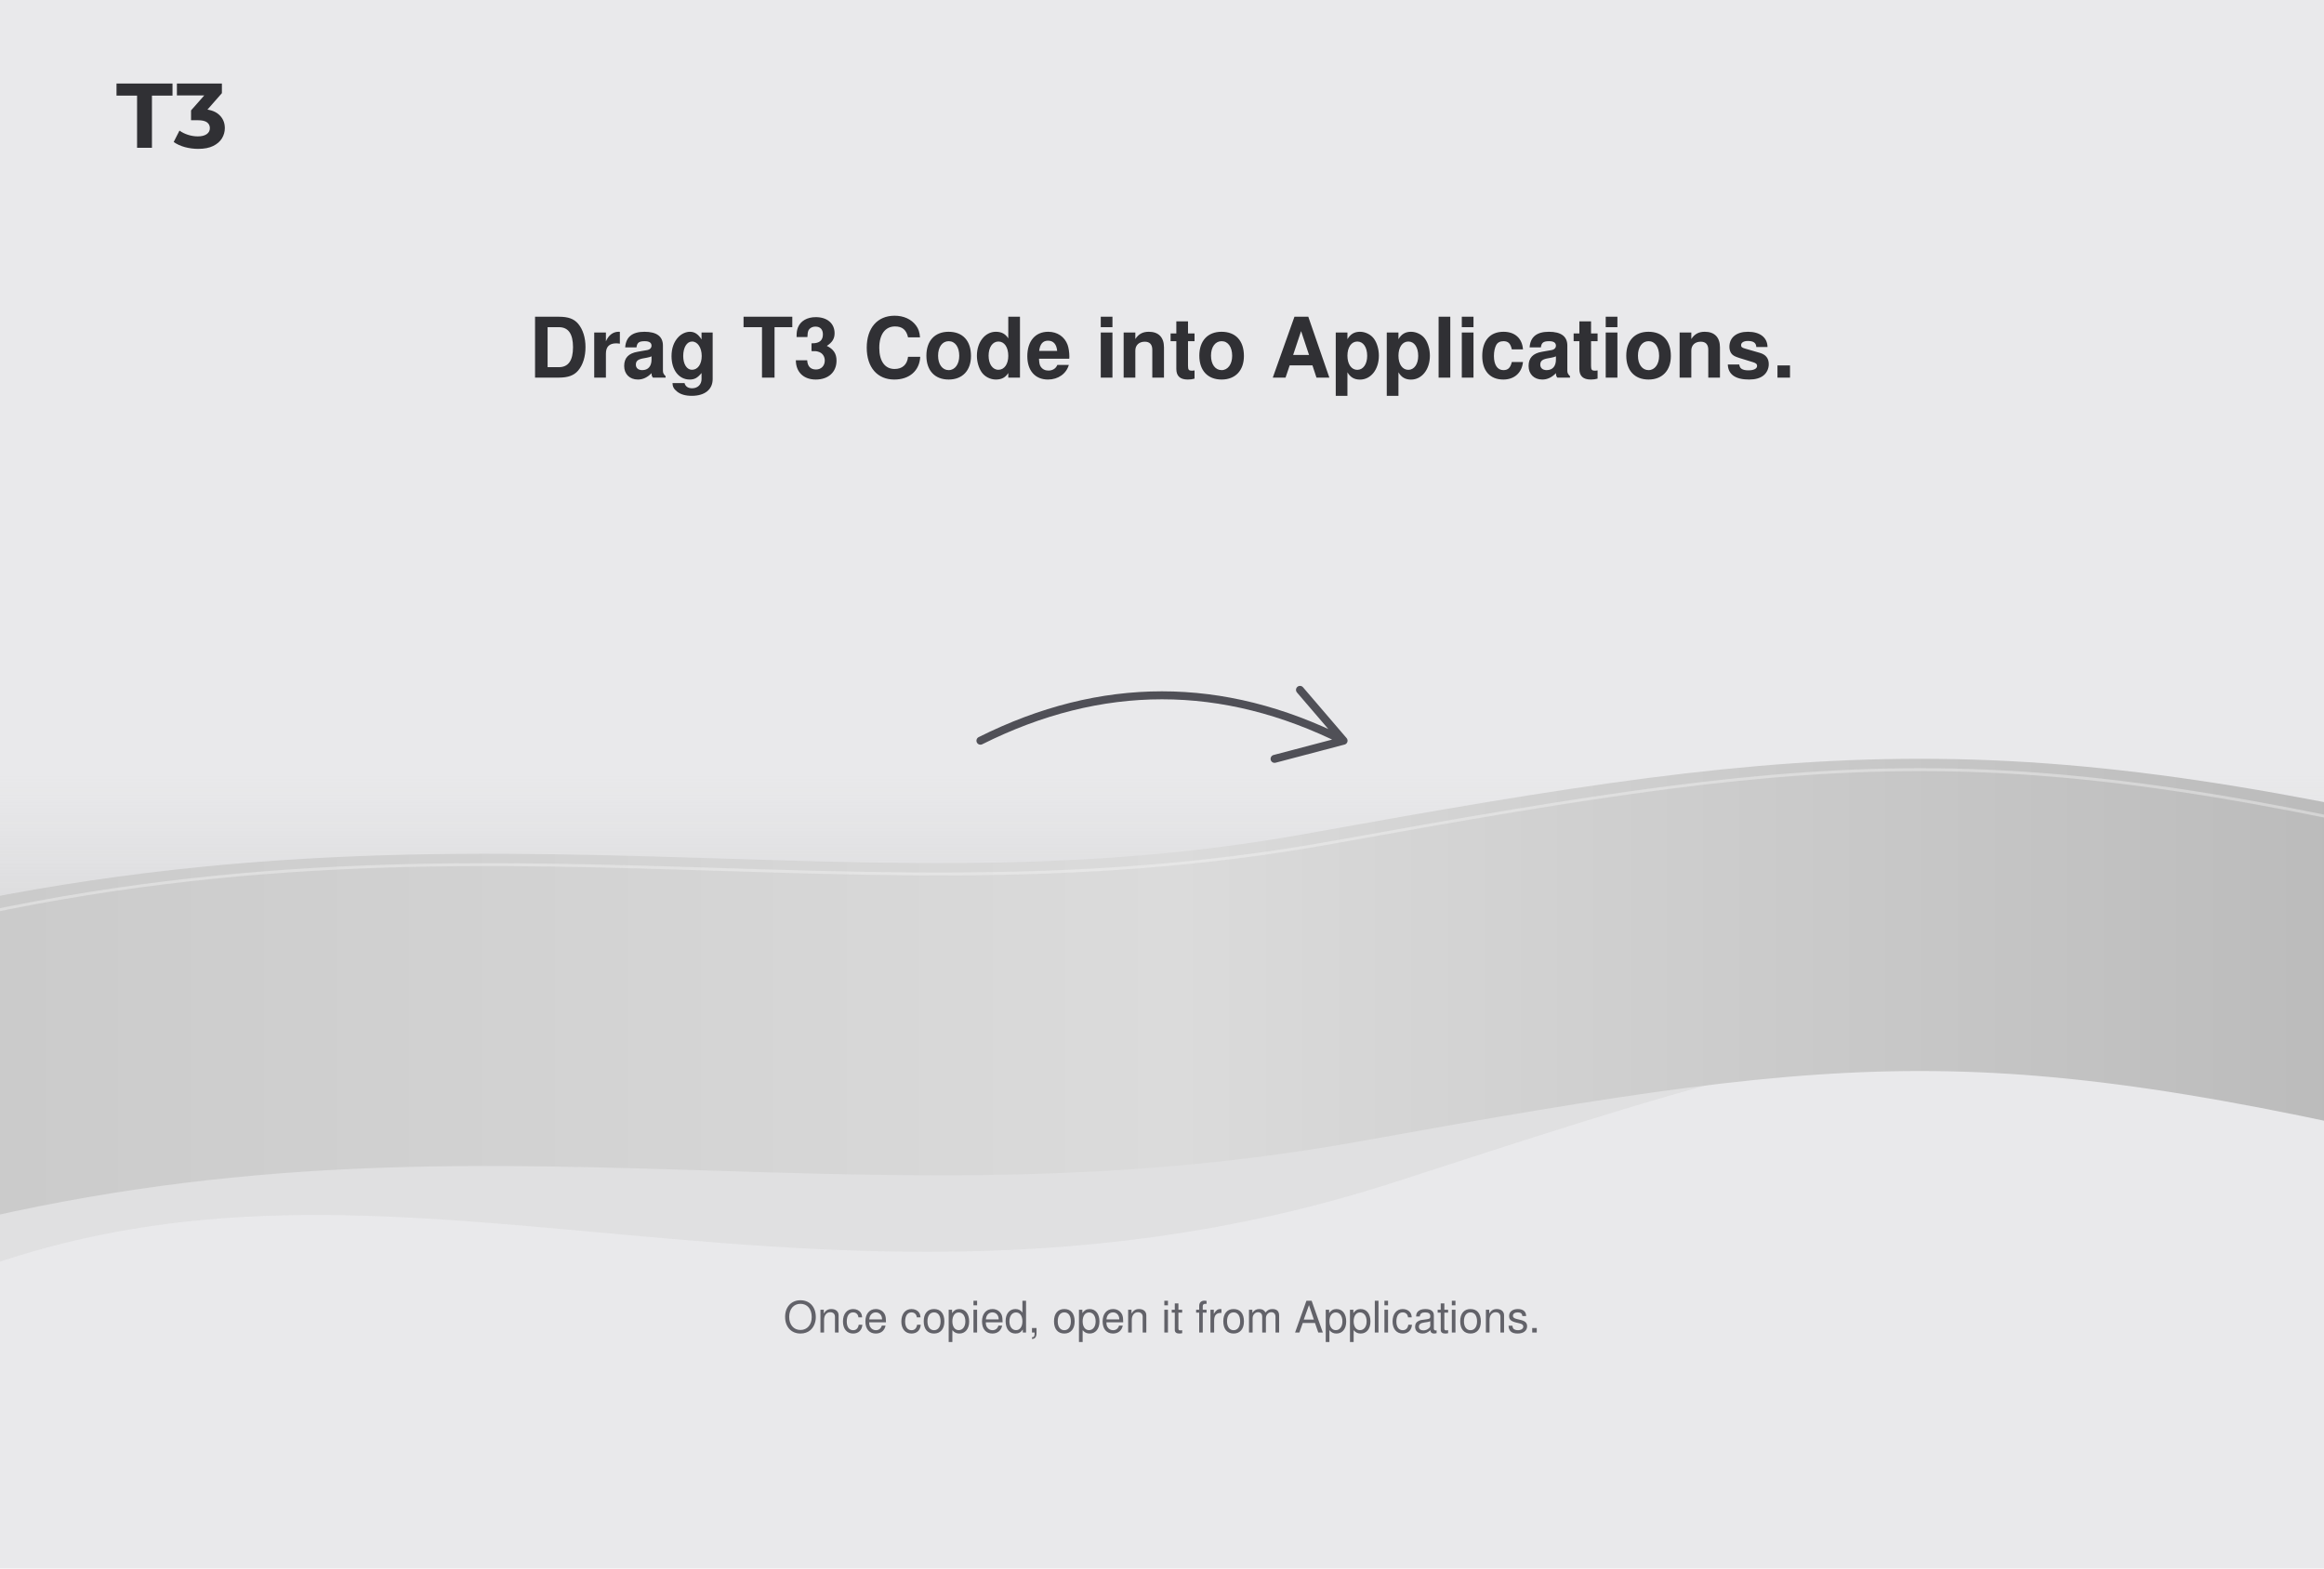
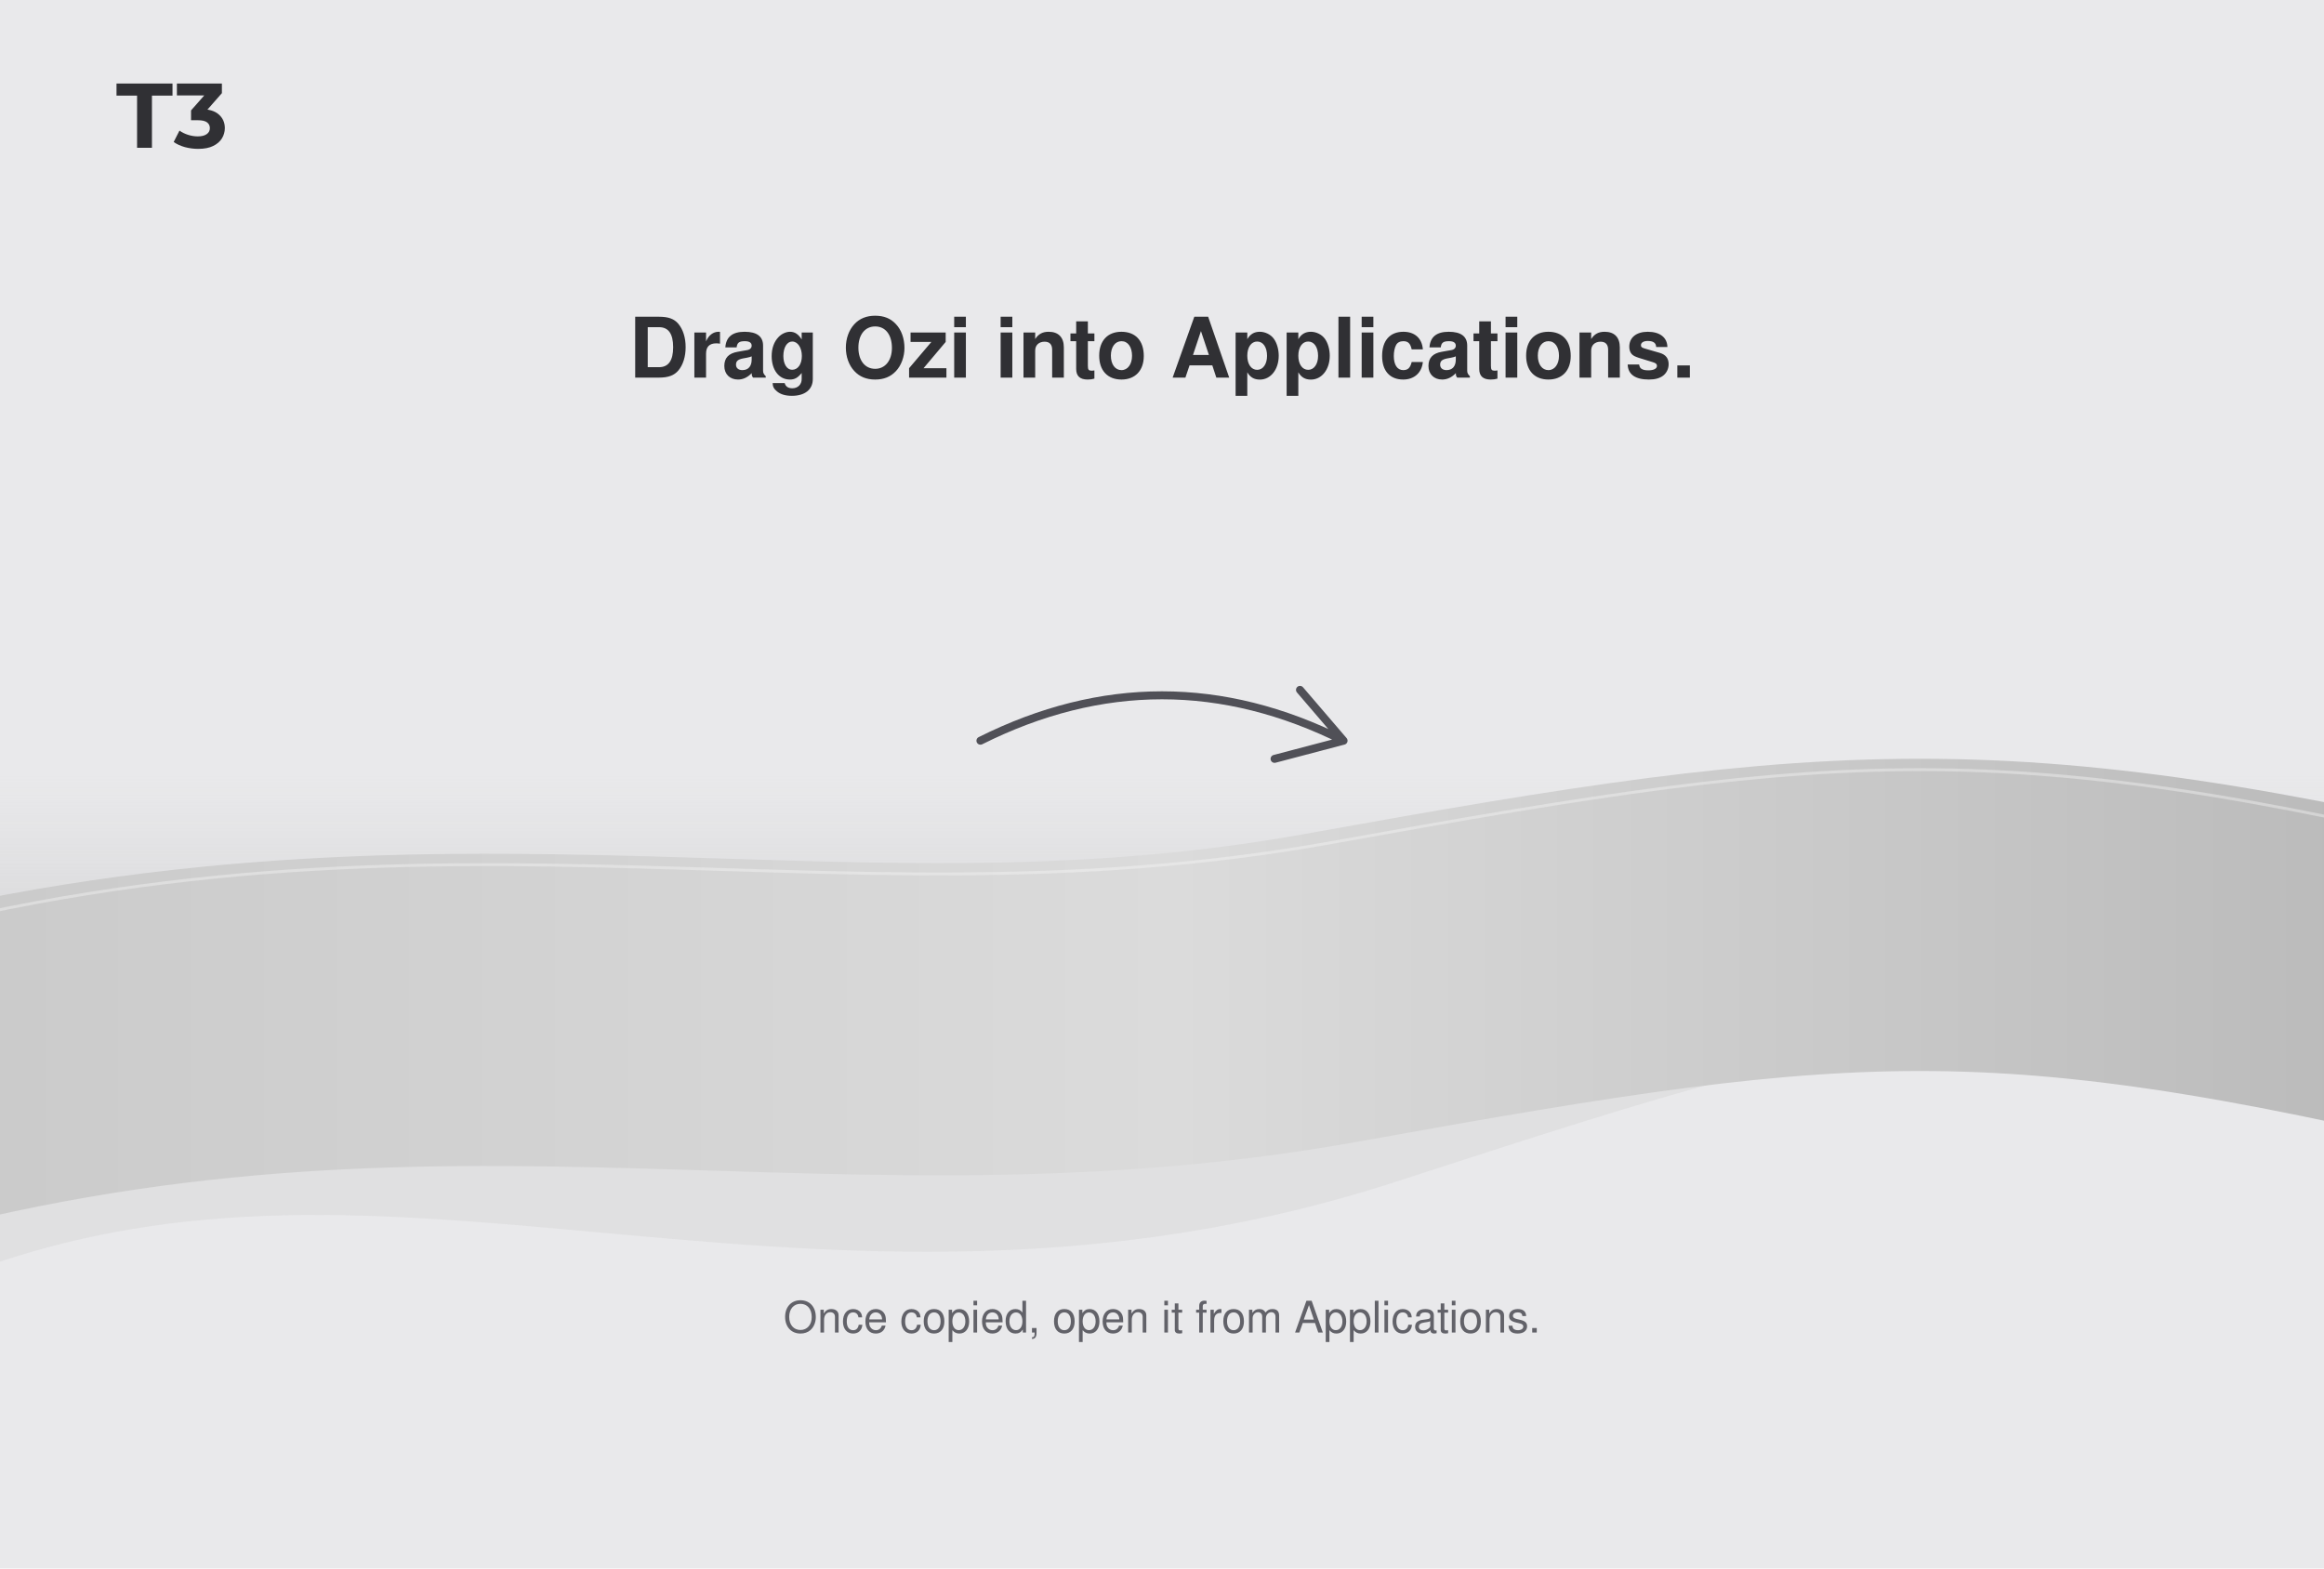
<svg xmlns="http://www.w3.org/2000/svg" width="1280" height="864" viewBox="0 0 640 432">
  <defs>
    <linearGradient id="veil" x1="0" y1="0" x2="0" y2="1">
      <stop stop-color="#B7B7B7" stop-opacity="0" />
      <stop offset=".55" stop-color="#A5A5A5" stop-opacity=".24" />
      <stop offset="1" stop-color="#D1D1D1" stop-opacity=".4" />
    </linearGradient>
    <linearGradient id="silk" x1="0" y1="0" x2="1" y2="0">
      <stop stop-color="#C8C8C8" />
      <stop offset=".5" stop-color="#DBDBDB" />
      <stop offset="1" stop-color="#B5B5B5" />
    </linearGradient>
  </defs>
  <rect width="640" height="432" fill="#E9E9EB" />
  <path d="M-60 293C95 220 214 304 362 256S559 191 707 257" stroke="url(#veil)" stroke-width="146" fill="none" opacity="1" stroke-linecap="round" stroke-linejoin="round" />
  <path d="M-60 306C113 252 223 298 367 272S553 242 707 280" stroke="url(#silk)" stroke-width="86" fill="none" opacity="1" stroke-linecap="round" stroke-linejoin="round" />
  <path d="M-60 266C113 212 223 258 367 232S553 202 707 240" stroke="#F5F5F5" stroke-width="0.8" fill="none" opacity="0.42" stroke-linecap="round" stroke-linejoin="round" />
  <svg x="32" y="23" width="30" height="18" viewBox="15.531 37 94.394 56.96" fill="#303034">
    <path d="M33.451 93V47.56H15.531V37H64.331V47.56H46.411V93H33.451ZM86.725 93.96C82.832 93.96 78.965 93.453 75.125 92.44C71.285 91.373 68.032 89.88 65.365 87.96L70.405 78.04C72.539 79.587 75.019 80.813 77.845 81.72C80.672 82.627 83.525 83.08 86.405 83.08C89.659 83.08 92.219 82.44 94.085 81.16C95.952 79.88 96.885 78.12 96.885 75.88C96.885 73.747 96.059 72.067 94.405 70.84C92.752 69.613 90.085 69 86.405 69H80.485V60.44L96.085 42.76L97.525 47.4H68.165V37H107.365V45.4L91.845 63.08L85.285 59.32H89.045C95.925 59.32 101.125 60.867 104.645 63.96C108.165 67.053 109.925 71.027 109.925 75.88C109.925 79.027 109.099 81.987 107.445 84.76C105.792 87.48 103.259 89.693 99.845 91.4C96.432 93.107 92.059 93.96 86.725 93.96Z" />
  </svg>
-   <text x="320" y="104" fill="#303034" font-family="Helvetica" font-size="23" font-weight="700" text-anchor="middle">Drag T3 Code into Applications.</text>
+   <text x="320" y="104" fill="#303034" font-family="Helvetica" font-size="23" font-weight="700" text-anchor="middle">Drag Ozi into Applications.</text>
  <path d="M270 204Q320 179 370 204M358 190L370 204L351 209" stroke="#505057" stroke-width="2.2" fill="none" opacity="1" stroke-linecap="round" stroke-linejoin="round" />
  <text x="320" y="367" fill="#626269" font-family="Helvetica" font-size="12" font-weight="400" text-anchor="middle">Once copied, open it from Applications.</text>
</svg>
